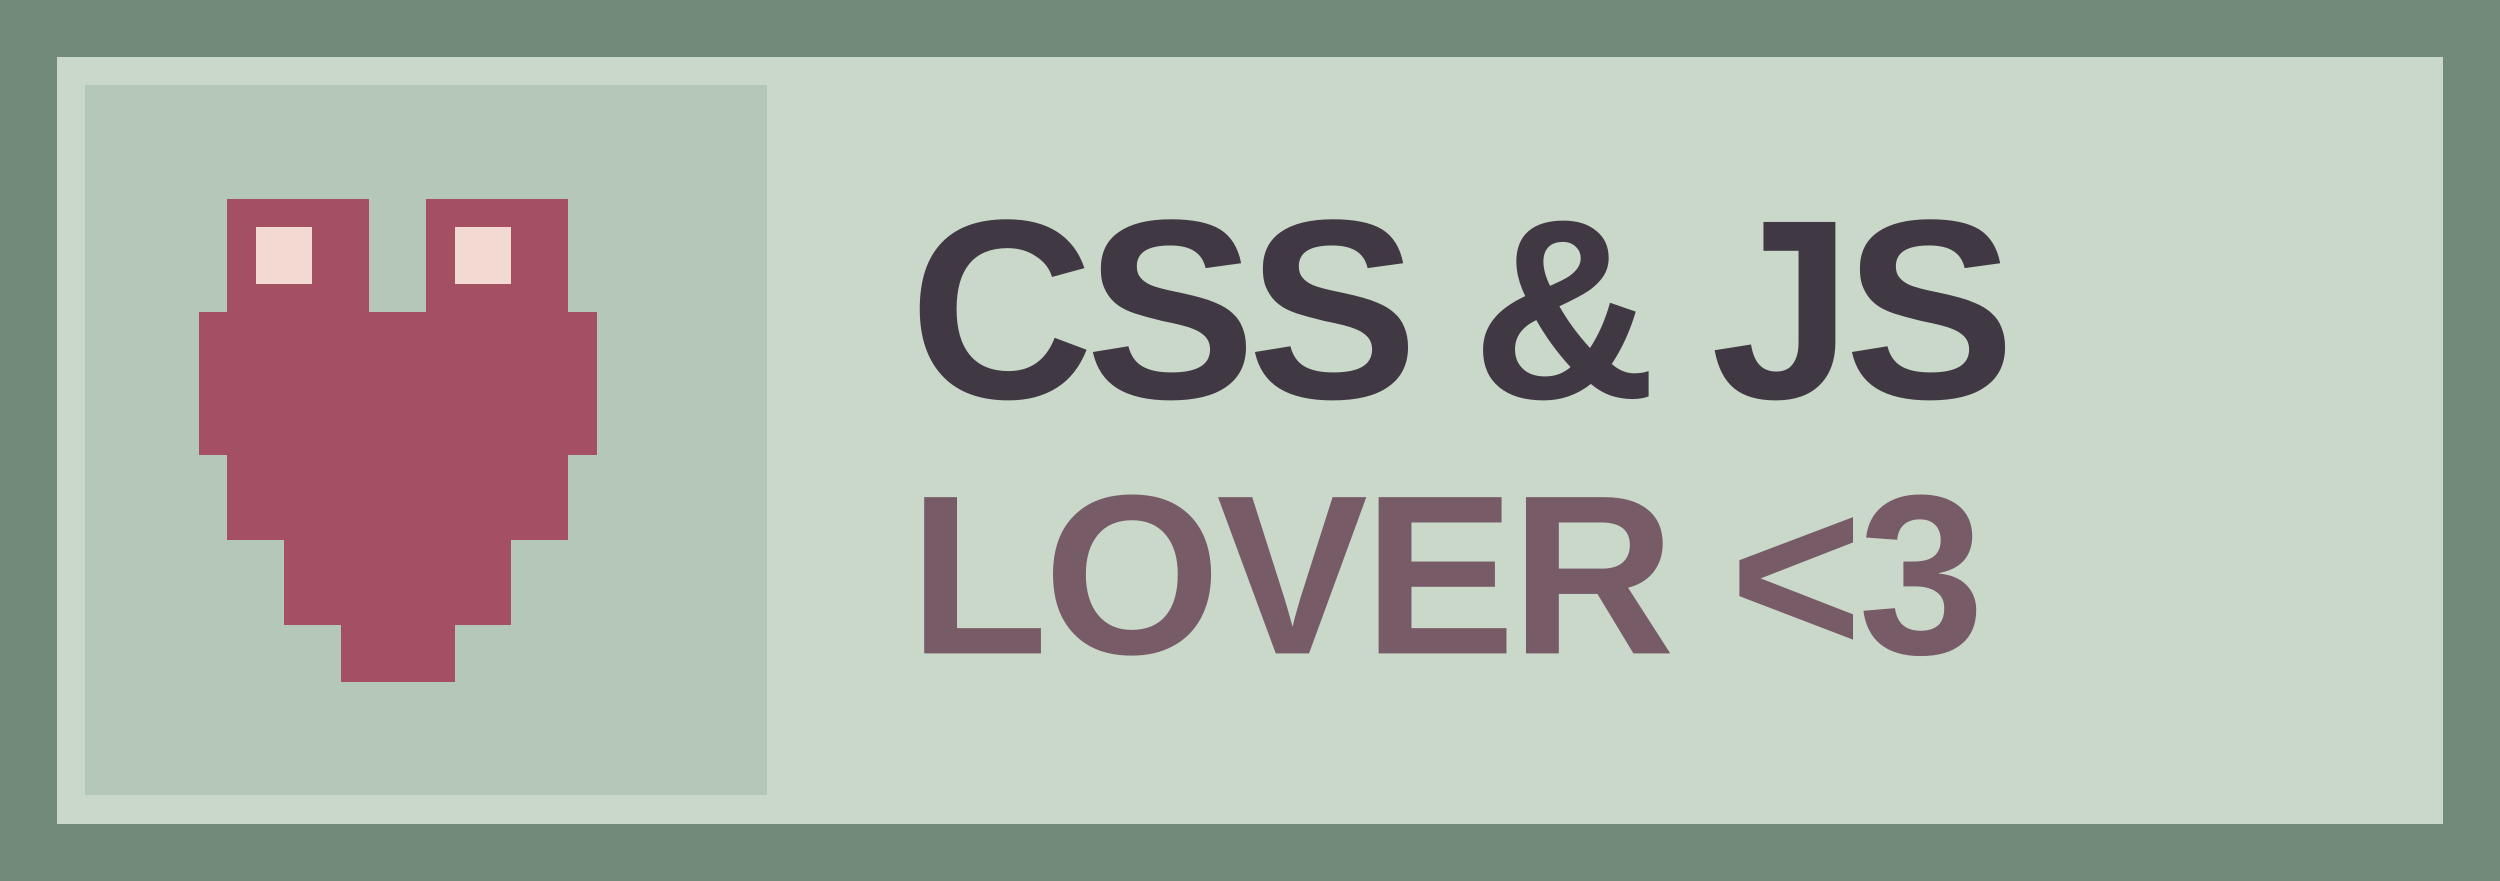
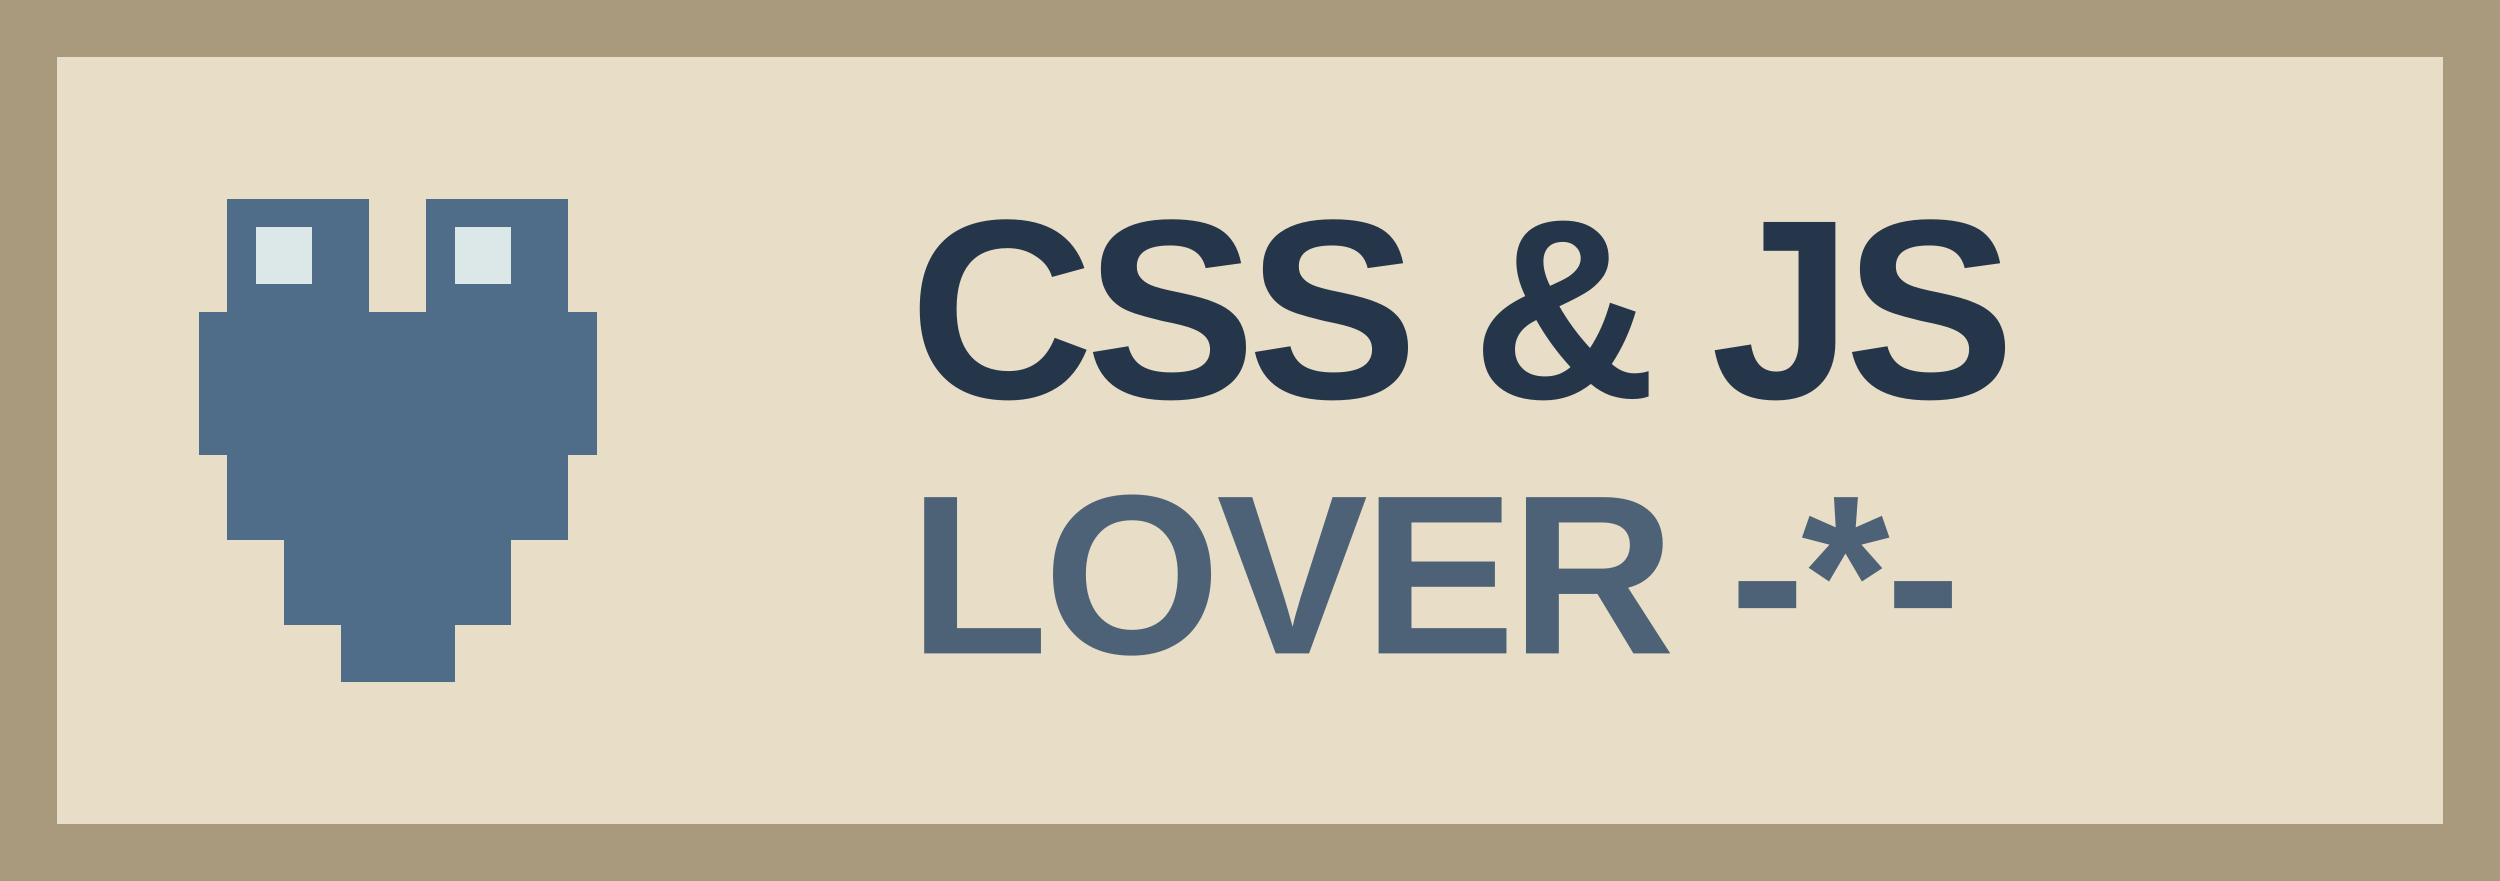
<svg xmlns="http://www.w3.org/2000/svg" width="88" height="31" viewBox="0 0 88 31" shape-rendering="crispEdges">
-   <rect x="0" y="0" width="88" height="31" fill="#c9d8c9" />
-   <rect x="0" y="0" width="88" height="2" fill="#718a7a" />
-   <rect x="0" y="29" width="88" height="2" fill="#718a7a" />
-   <rect x="0" y="0" width="2" height="31" fill="#718a7a" />
-   <rect x="86" y="0" width="2" height="31" fill="#718a7a" />
-   <rect x="3" y="3" width="24" height="25" fill="#b4c7b9" />
-   <rect x="8" y="7" width="5" height="4" fill="#a55062" />
-   <rect x="15" y="7" width="5" height="4" fill="#a55062" />
-   <rect x="7" y="11" width="14" height="5" fill="#a55062" />
-   <rect x="8" y="16" width="12" height="3" fill="#a55062" />
-   <rect x="10" y="19" width="8" height="3" fill="#a55062" />
-   <rect x="12" y="22" width="4" height="2" fill="#a55062" />
-   <rect x="9" y="8" width="2" height="2" fill="#f2d9d1" />
-   <rect x="16" y="8" width="2" height="2" fill="#f2d9d1" />
-   <text x="32" y="14" fill="#403943" font-family="Arial, Helvetica, sans-serif" font-size="9" font-weight="900" letter-spacing="-0.3">CSS &amp; JS</text>
-   <text x="32" y="23" fill="#775c68" font-family="Arial, Helvetica, sans-serif" font-size="8" font-weight="900" letter-spacing="-0.15">LOVER &lt;3</text>
+   <rect x="0" y="0" width="88" height="31" fill="#e8ddc6" />
+   <rect x="0" y="0" width="88" height="2" fill="#a99a7d" />
+   <rect x="0" y="29" width="88" height="2" fill="#a99a7d" />
+   <rect x="0" y="0" width="2" height="31" fill="#a99a7d" />
+   <rect x="86" y="0" width="2" height="31" fill="#a99a7d" />
+   <rect x="3" y="3" width="24" height="25" fill="#e8ddc6" />
+   <rect x="8" y="7" width="5" height="4" fill="#4f6d88" />
+   <rect x="15" y="7" width="5" height="4" fill="#4f6d88" />
+   <rect x="7" y="11" width="14" height="5" fill="#4f6d88" />
+   <rect x="8" y="16" width="12" height="3" fill="#4f6d88" />
+   <rect x="10" y="19" width="8" height="3" fill="#4f6d88" />
+   <rect x="12" y="22" width="4" height="2" fill="#4f6d88" />
+   <rect x="9" y="8" width="2" height="2" fill="#dce8e8" />
+   <rect x="16" y="8" width="2" height="2" fill="#dce8e8" />
+   <text x="32" y="14" fill="#26364a" font-family="Arial, Helvetica, sans-serif" font-size="9" font-weight="900" letter-spacing="-0.3">CSS &amp; JS</text>
+   <text x="32" y="23" fill="#4d6276" font-family="Arial, Helvetica, sans-serif" font-size="8" font-weight="900" letter-spacing="-0.15">LOVER -*-</text>
</svg>
